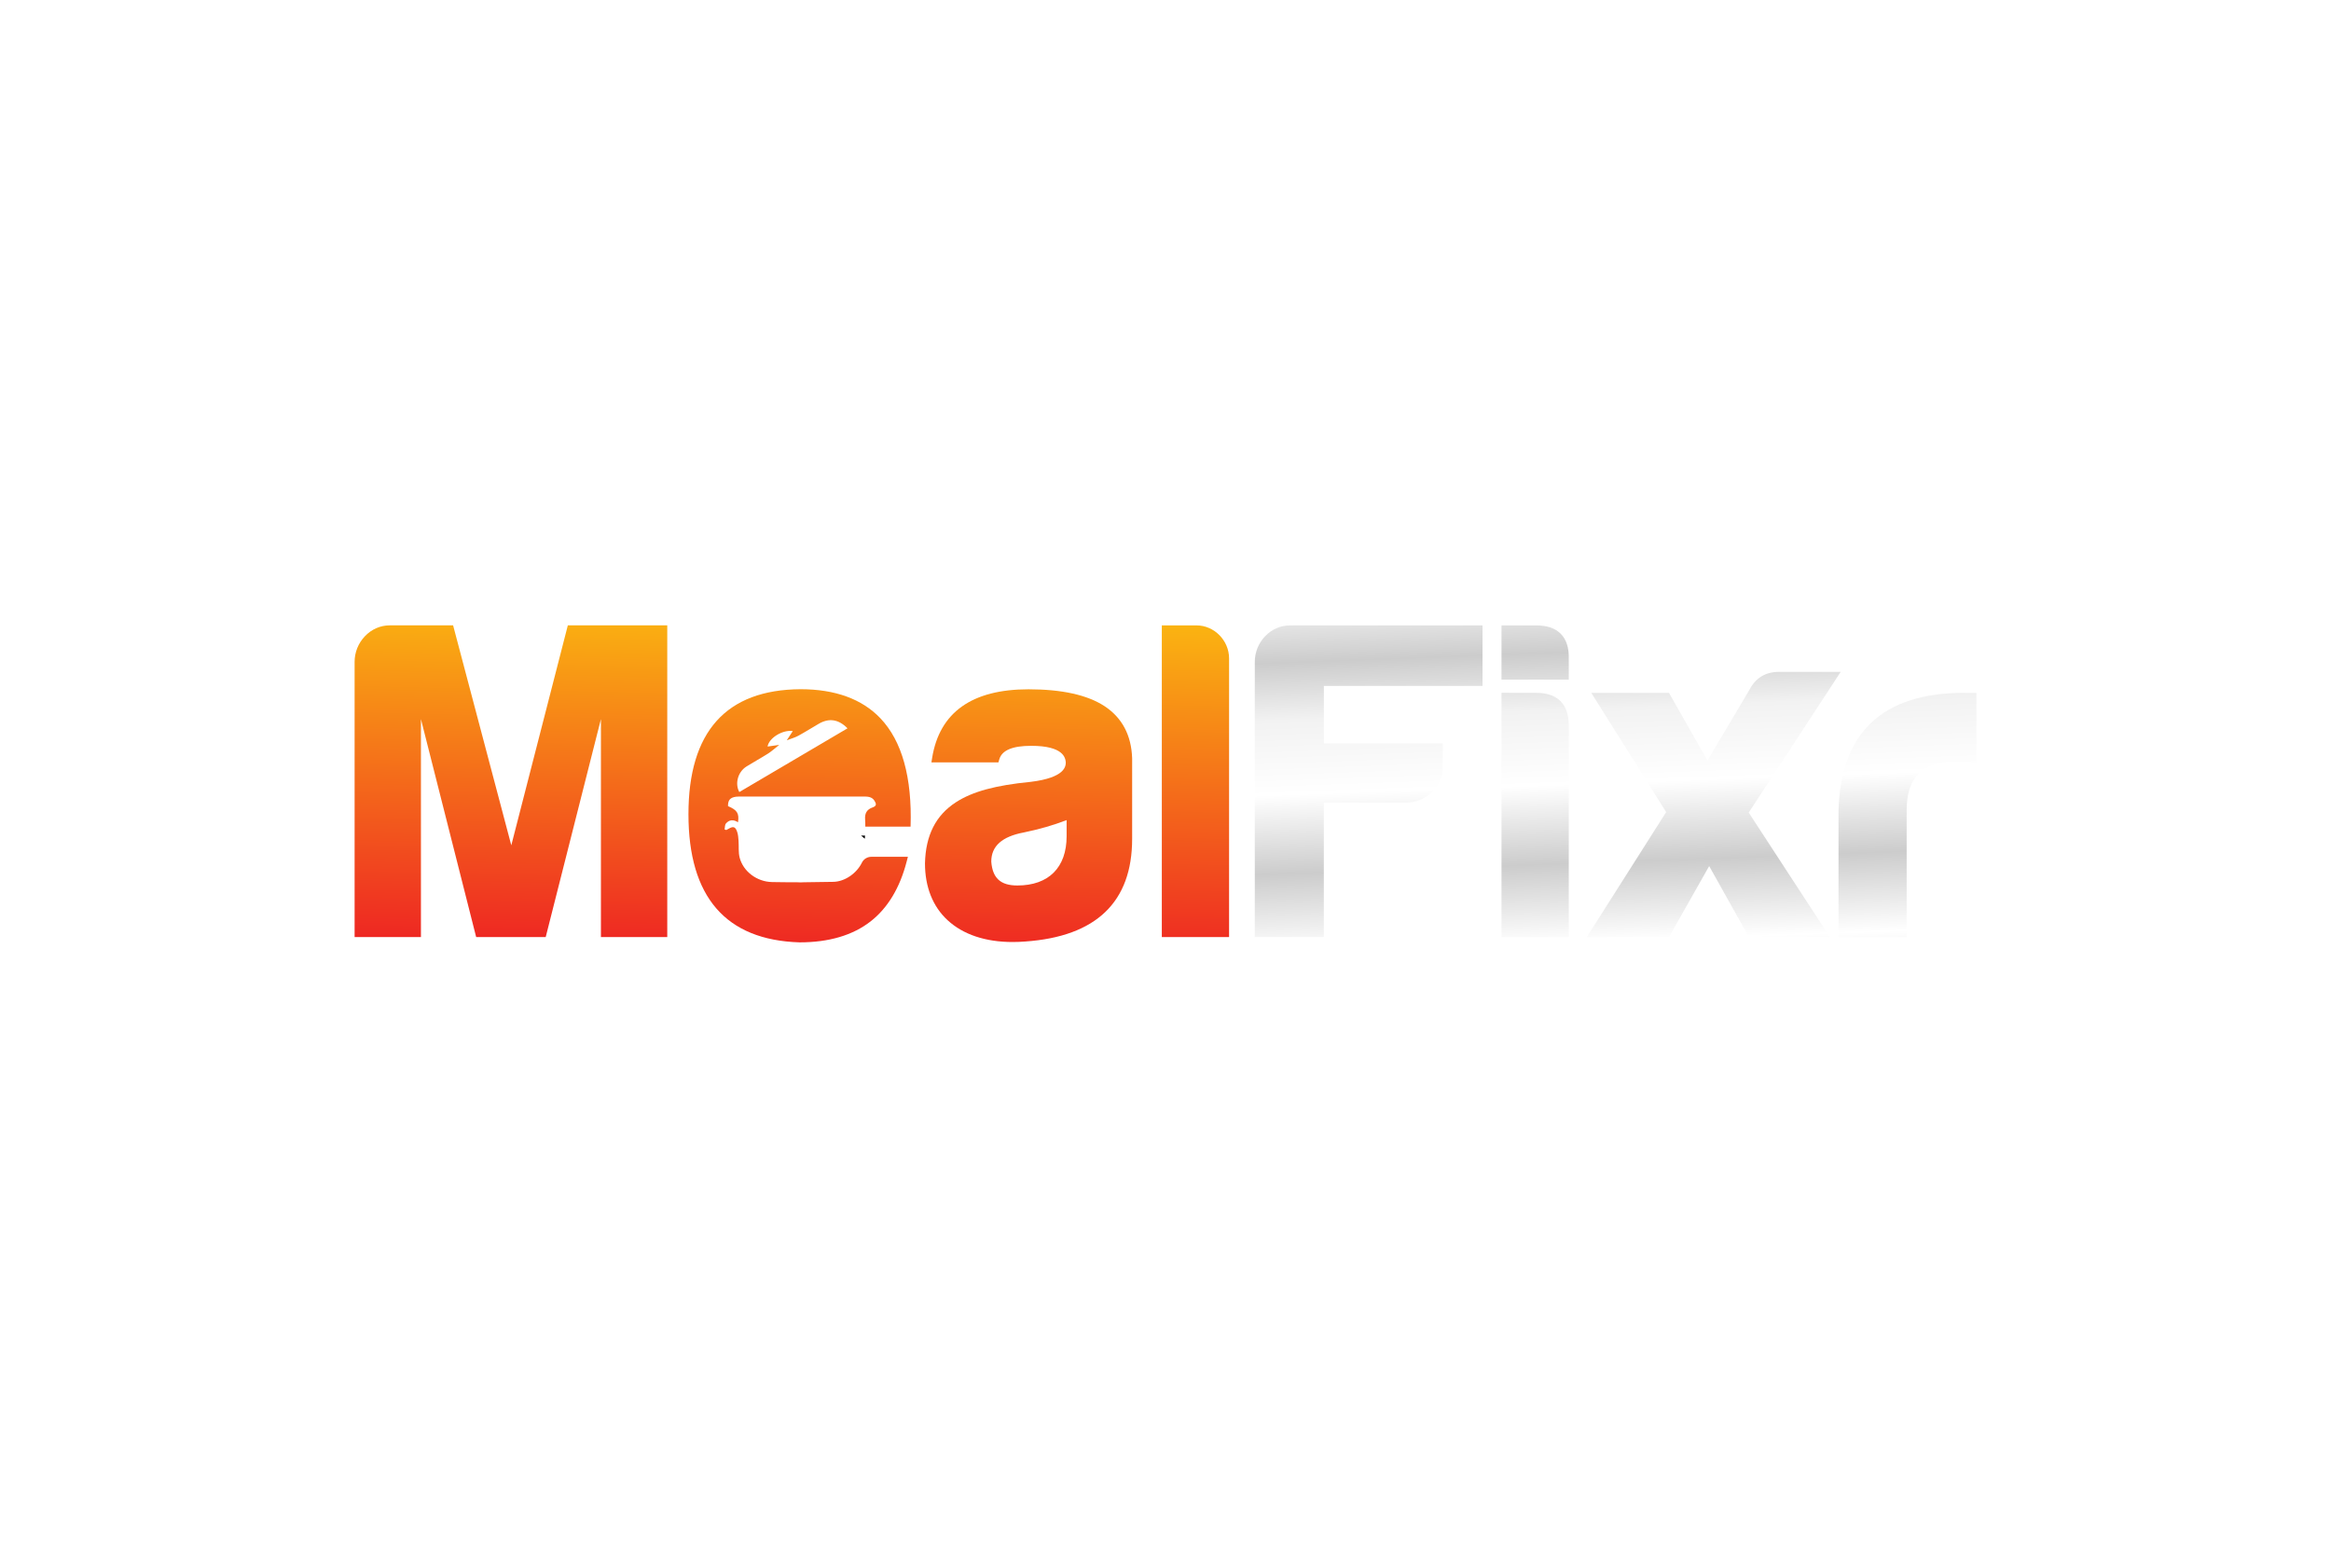
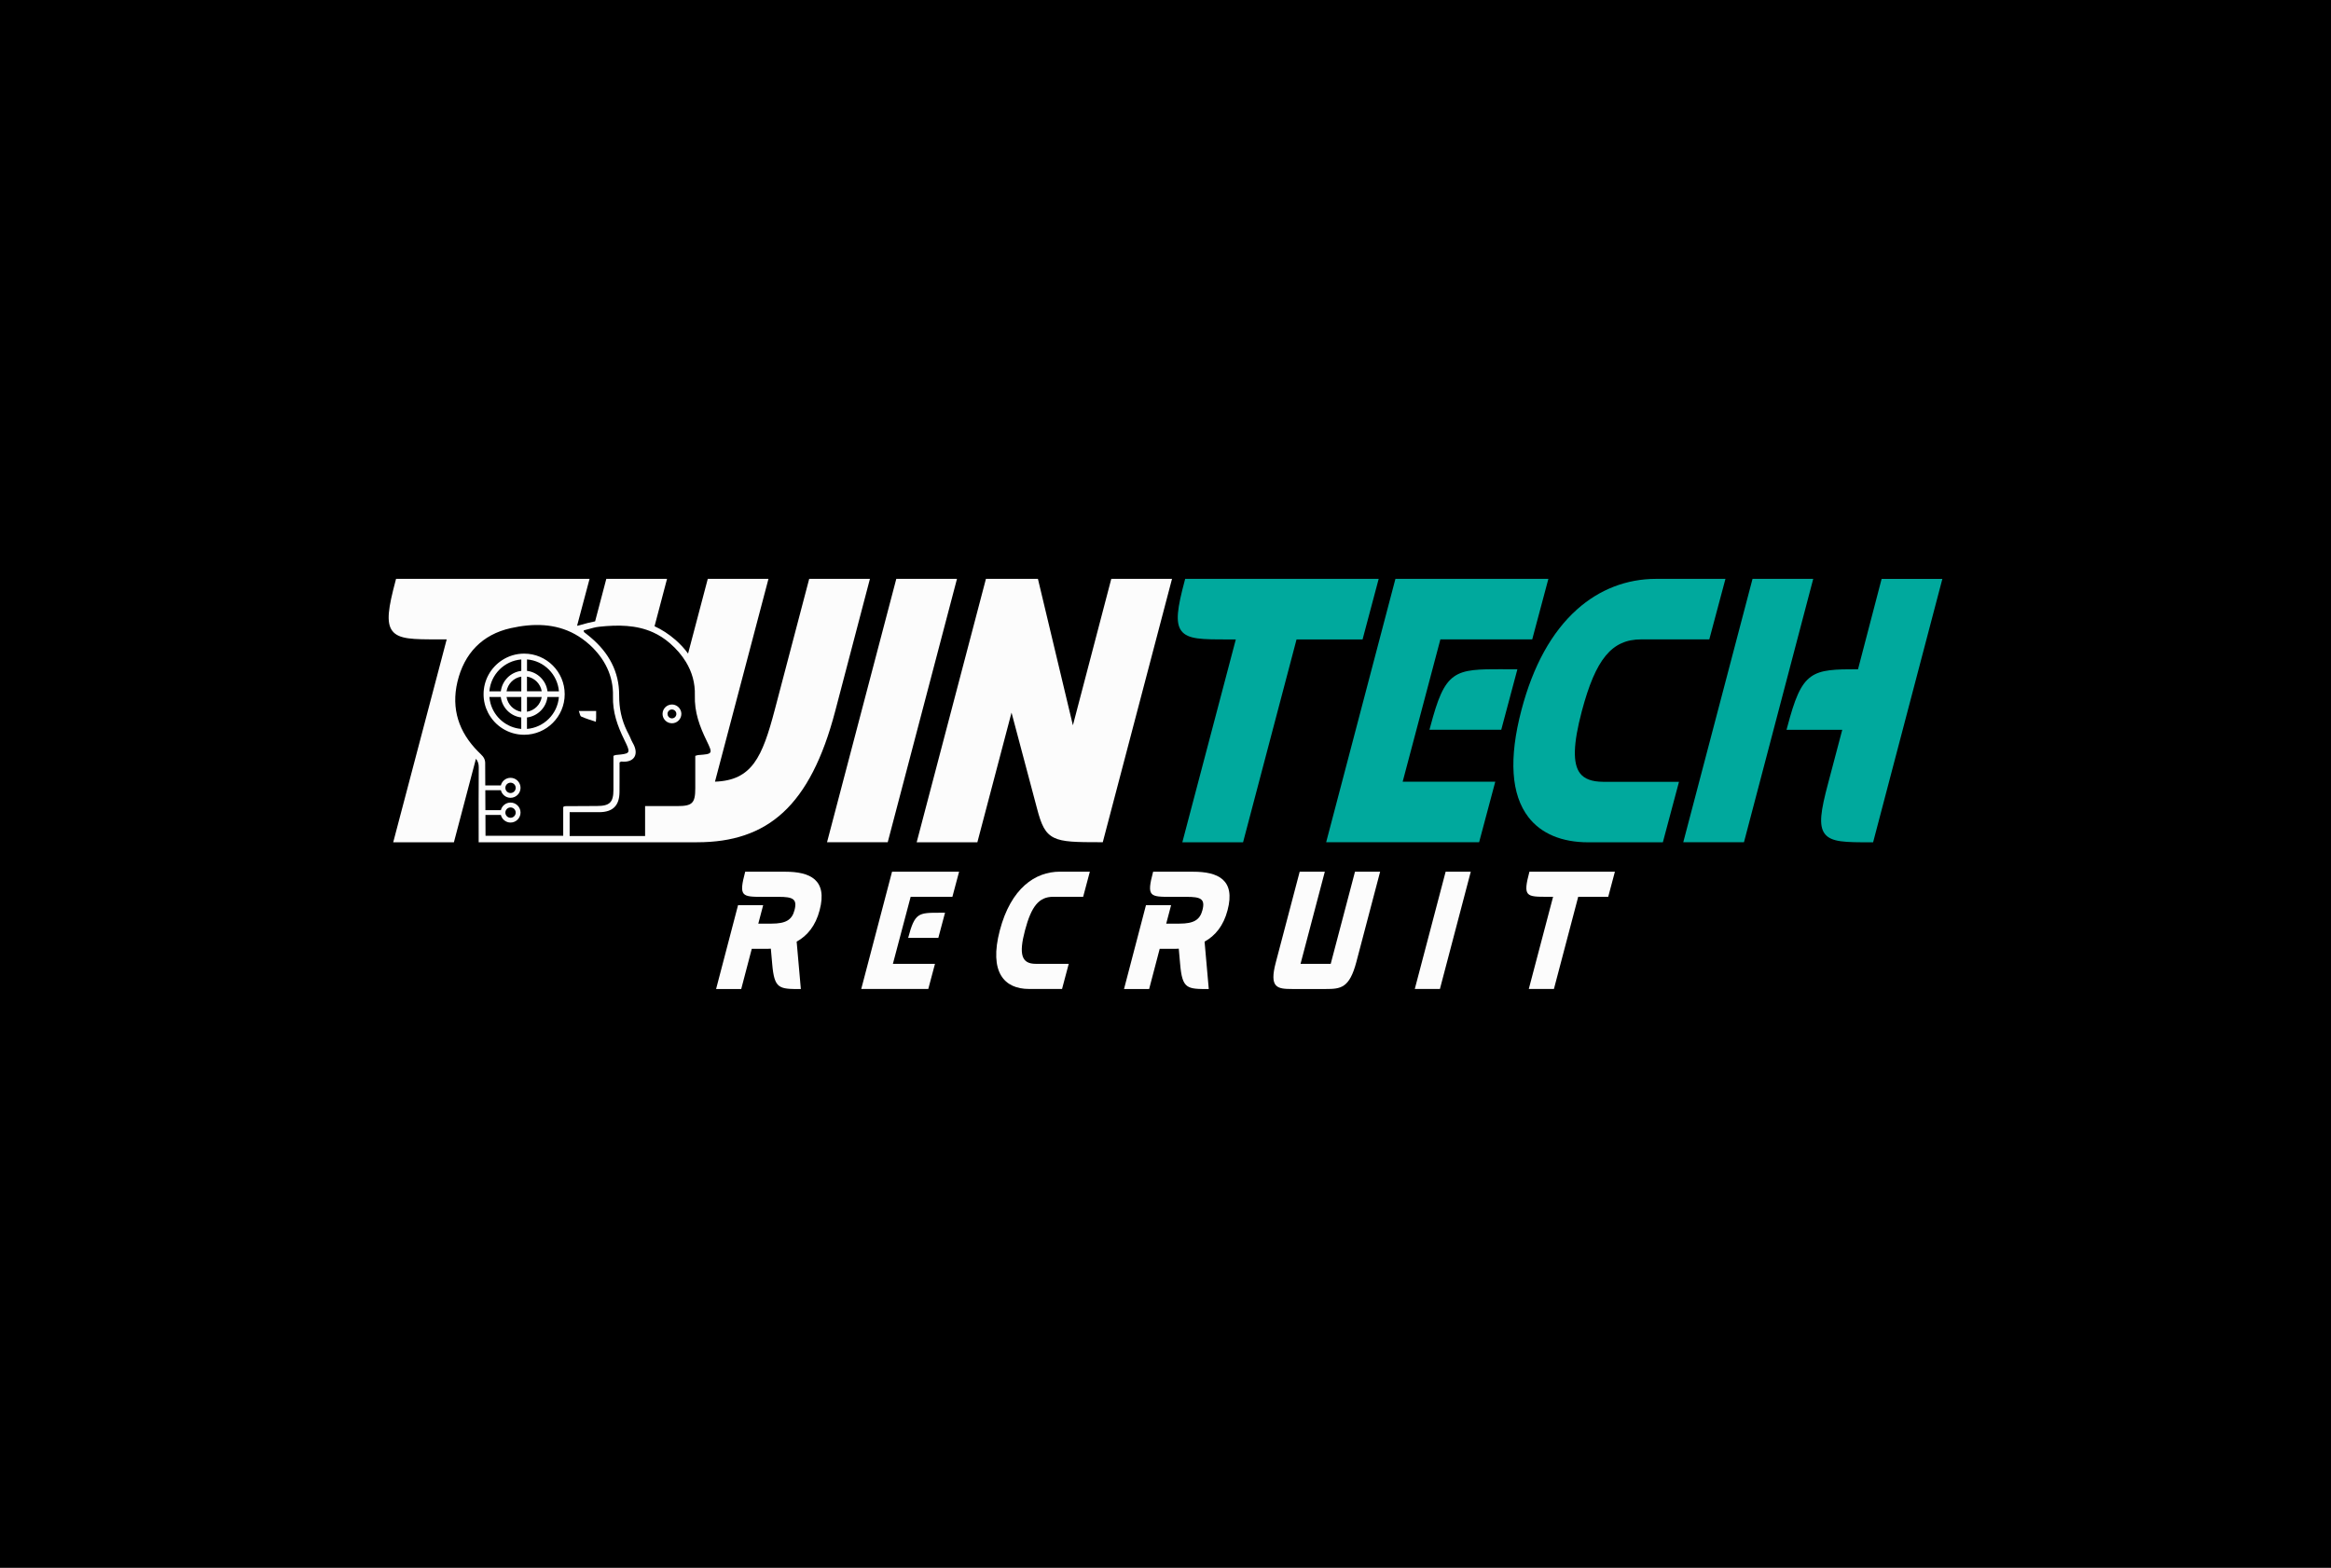
<svg xmlns="http://www.w3.org/2000/svg" version="1.1" id="Layer_1" x="0px" y="0px" viewBox="0 0 5500 3700" style="enable-background:new 0 0 5500 3700;" xml:space="preserve">
  <style type="text/css">
- 	.st0{fill:url(#SVGID_1_);}
- 	.st1{fill:url(#SVGID_2_);}
- 	.st2{fill:url(#SVGID_3_);}
- 	.st3{fill:url(#SVGID_4_);}
- 	.st4{fill:url(#SVGID_5_);}
- 	.st5{fill:url(#SVGID_6_);}
- 	.st6{fill:url(#SVGID_7_);}
- 	.st7{fill:url(#SVGID_8_);}
- 	.st8{fill:none;}
- 	.st9{fill:url(#SVGID_9_);}
+ 	.st0{fill:#FCFCFC;}
+ 	.st1{fill:#00A99D;}
</style>
+   <rect width="5500" height="3700" />
  <g>
-     <linearGradient id="SVGID_1_" gradientUnits="userSpaceOnUse" x1="1218.219" y1="1345.796" x2="1196.152" y2="2283.632">
-       <stop offset="0" style="stop-color:#FCC40F" />
-       <stop offset="1" style="stop-color:#ED1C24" />
-     </linearGradient>
-     <path class="st0" d="M1206.4,1994.9l-137.3-519.1H919.7c-22.3,0-43.2,9.2-59,26c-15.5,16.4-24,37.8-24,60.2v649.4h156.5V1697   l130.3,514.4h164.1l130.3-514.4v514.4h156.5v-735.6h-234.6L1206.4,1994.9z" />
-     <linearGradient id="SVGID_2_" gradientUnits="userSpaceOnUse" x1="2441.745" y1="1374.585" x2="2419.678" y2="2312.42">
-       <stop offset="0" style="stop-color:#FCC40F" />
-       <stop offset="1" style="stop-color:#ED1C24" />
-     </linearGradient>
-     <path class="st1" d="M2606,1666.4c-40.4-26.4-100.6-39.7-179.2-39.7c-133.4,0-209.9,54.4-227.4,161.7l-1.7,10.7h158.1l1.9-6.7   c6.1-21.7,30.8-32.3,75.5-32.3c76.5,0,80.5,28.6,81.5,38.7c0,9.5-1.3,36.3-82.5,46.3c-83.3,8.1-137.7,22.9-176.6,48.1   c-47.7,30.9-71.6,78.1-73.1,144.3l0,0.2c0,55.4,18.4,101.7,53.3,133.9c36.7,33.9,89.4,51.5,153.6,51.5c9.6,0,19.6-0.4,29.7-1.2   c167.3-11.7,252.2-93.2,252.2-242.3v-189.8l0-0.3C2669.5,1735,2647.5,1693.6,2606,1666.4z M2516.7,1973.4   c0,73.9-42.4,116.3-116.3,116.3c-39.6,0-58.6-17.4-61.5-56.5c0.1-36.5,25.3-59,77-68.7c36.2-7.4,70-17.2,100.8-29.1V1973.4z" />
-     <linearGradient id="SVGID_3_" gradientUnits="userSpaceOnUse" x1="2831.479" y1="1383.755" x2="2809.412" y2="2321.591">
-       <stop offset="0" style="stop-color:#FCC40F" />
-       <stop offset="1" style="stop-color:#ED1C24" />
-     </linearGradient>
-     <path class="st2" d="M2823.3,1475.9h-82v735.6H2900v-657.8C2900,1511.5,2864.9,1475.9,2823.3,1475.9z" />
-     <linearGradient id="SVGID_4_" gradientUnits="userSpaceOnUse" x1="3212.47" y1="1381.157" x2="3251.086" y2="2440.359">
-       <stop offset="3.517588e-02" style="stop-color:#F2F2F2" />
-       <stop offset="0.166" style="stop-color:#CCCCCC" />
-       <stop offset="0.294" style="stop-color:#F2F2F2" />
-       <stop offset="0.46" style="stop-color:#FFFFFF" />
-       <stop offset="0.636" style="stop-color:#CCCCCC" />
-       <stop offset="0.812" style="stop-color:#FFFFFF" />
-       <stop offset="1" style="stop-color:#CCCCCC" />
-     </linearGradient>
-     <path class="st3" d="M2984.7,1501.8c-15.5,16.4-24,37.8-24,60.2v649.4h162.9V1894h194.4c22.4,0,43.8-8.5,60.2-24   c16.7-15.8,26-36.8,26-59v-56.7h-280.5v-135.6H3498v-142.8h-454.3C3021.4,1475.9,3000.5,1485.1,2984.7,1501.8z" />
-     <linearGradient id="SVGID_5_" gradientUnits="userSpaceOnUse" x1="3614.549" y1="1366.497" x2="3653.166" y2="2425.7">
-       <stop offset="3.517588e-02" style="stop-color:#F2F2F2" />
-       <stop offset="0.166" style="stop-color:#CCCCCC" />
-       <stop offset="0.294" style="stop-color:#F2F2F2" />
-       <stop offset="0.46" style="stop-color:#FFFFFF" />
-       <stop offset="0.636" style="stop-color:#CCCCCC" />
-       <stop offset="0.812" style="stop-color:#FFFFFF" />
-       <stop offset="1" style="stop-color:#CCCCCC" />
-     </linearGradient>
-     <path class="st4" d="M3624.8,1475.9h-82V1604h158.7v-50.2c0.6-25.2-5.7-44.6-18.6-57.8C3669.9,1482.6,3650.4,1475.9,3624.8,1475.9z   " />
-     <linearGradient id="SVGID_6_" gradientUnits="userSpaceOnUse" x1="3600.54" y1="1367.008" x2="3639.157" y2="2426.21">
-       <stop offset="3.517588e-02" style="stop-color:#F2F2F2" />
-       <stop offset="0.166" style="stop-color:#CCCCCC" />
-       <stop offset="0.294" style="stop-color:#F2F2F2" />
-       <stop offset="0.46" style="stop-color:#FFFFFF" />
-       <stop offset="0.636" style="stop-color:#CCCCCC" />
-       <stop offset="0.812" style="stop-color:#FFFFFF" />
-       <stop offset="1" style="stop-color:#CCCCCC" />
-     </linearGradient>
-     <path class="st5" d="M3624.8,1635.1h-82v576.3h158.7v-499.6C3701.5,1661.7,3675,1635.1,3624.8,1635.1z" />
-     <linearGradient id="SVGID_7_" gradientUnits="userSpaceOnUse" x1="4023.698" y1="1351.581" x2="4062.315" y2="2410.782">
-       <stop offset="3.517588e-02" style="stop-color:#F2F2F2" />
-       <stop offset="0.166" style="stop-color:#CCCCCC" />
-       <stop offset="0.294" style="stop-color:#F2F2F2" />
-       <stop offset="0.46" style="stop-color:#FFFFFF" />
-       <stop offset="0.636" style="stop-color:#CCCCCC" />
-       <stop offset="0.812" style="stop-color:#FFFFFF" />
-       <stop offset="1" style="stop-color:#CCCCCC" />
-     </linearGradient>
-     <path class="st6" d="M4343.1,1585.6h-145.7c-31.4,0-54.7,14-69.2,41.6l-99.4,167.6l-90.8-159.6h-183.3l176.6,281.3l-187.3,295h194   l94.8-167.6l93.8,167.6h191.1l-191.6-293.9L4343.1,1585.6z" />
-     <linearGradient id="SVGID_8_" gradientUnits="userSpaceOnUse" x1="4479.236" y1="1334.972" x2="4517.853" y2="2394.174">
-       <stop offset="3.517588e-02" style="stop-color:#F2F2F2" />
-       <stop offset="0.166" style="stop-color:#CCCCCC" />
-       <stop offset="0.294" style="stop-color:#F2F2F2" />
-       <stop offset="0.46" style="stop-color:#FFFFFF" />
-       <stop offset="0.636" style="stop-color:#CCCCCC" />
-       <stop offset="0.812" style="stop-color:#FFFFFF" />
-       <stop offset="1" style="stop-color:#CCCCCC" />
-     </linearGradient>
-     <path class="st7" d="M4634.1,1635.1c-192.1,0-291.7,93.9-296.1,279l0,297.3h160.8v-299.2c0-76.1,35.3-113.1,107.9-113.1h56.7   v-163.9H4634.1z" />
-     <path class="st8" d="M1896.6,2082c-5.3,0-10.5,0-15.8,0.1c2.7,0.2,5.4,0.3,8.1,0.3C1891.5,2082.3,1894,2082.2,1896.6,2082z" />
-     <linearGradient id="SVGID_9_" gradientUnits="userSpaceOnUse" x1="1899.961" y1="1361.838" x2="1877.895" y2="2299.673">
-       <stop offset="0" style="stop-color:#FCC40F" />
-       <stop offset="1" style="stop-color:#ED1C24" />
-     </linearGradient>
-     <path class="st9" d="M1966.5,2081.1c-23.3,0.5-46.6,0.8-69.9,1c-2.5,0.2-5.1,0.3-7.7,0.3c-2.8,0-5.5-0.1-8.1-0.3   c-19.8,0-39.5-0.1-59.3-0.5c-35.8-0.7-67.9-25.2-76.3-57.6c-3.3-12.7-1.6-26.7-2.6-40.1c-0.5-7-1-14.3-3.3-20.9   c-4.3-12.4-9.2-13.6-20.5-7c-1.7,1-3.4,1.8-5.1,2.8c-1.3-0.4-2.7-0.9-4-1.3c0.9-4.7,0.4-10.7,3.1-14c7.9-9.5,18.1-9.7,28.5-3   c3.2-21-1.9-28.9-23.6-38.1c-0.2-14.1,5.2-20.4,19.1-22.2c2.2-0.3,4.5-0.4,6.8-0.4c97.5,0,195,0,292.5,0c10.4,0,21.1-0.2,27.4,10.2   c3.7,6.1,6,11.7-4.4,15.4c-13.5,4.7-18.9,13.5-17.9,28.1c0.4,5.8,0.6,11.5,0.5,17.3v0c0,0,0,0,0,0h106.8   c3.8-116.1-20.2-202.2-71.3-255.8c-43.3-45.4-106.7-68.5-188.4-68.5c-175.4,1.1-264.4,100.3-264.4,295c0,195.2,88.2,297,262,302.4   l0.3,0c69,0,125.3-16.6,167.4-49.4c40.4-31.5,69-78.9,85.1-141l3-11.5h-86.2c-9.4,0-18.1,5.2-22.3,13.7   C2021.1,2061.5,1993.1,2080.5,1966.5,2081.1z M1761.3,1808.9c16.8-10.5,34.2-19.9,50.9-30.5c8.5-5.4,15.9-12.3,26.4-20.5   c-11.4,1.6-19.2,2.7-27.5,3.9c3-20.1,35.6-40.2,59.5-36.5c-4.6,7.1-8.6,13.2-14.2,21.7c10.5-4,19.6-6.4,27.5-10.8   c16.3-8.9,32-18.9,48.1-28.2c24.3-14,46.7-10.6,67.7,10.8c-85.3,50.3-170.3,100.4-255.3,150.4   C1733.5,1849,1741.1,1821.6,1761.3,1808.9z" />
-     <path d="M2041,1972h-9.2l8.7,7.3c0.1-0.9,0.1-1.8,0.2-2.7C2040.8,1975.1,2040.9,1973.6,2041,1972z" />
+     <g>
+       <path class="st0" d="M1741.4,2136.2h59.3l-11.5,43.5h31.2c33.6,0,48.2-8.7,54.2-31.6c7.1-26.9-4-31.6-37.6-31.6h-35.2    c-51.4,0-59.3,0-43.5-59.3h94.5c58.1,0,100.4,18.6,81.1,91c-9.5,36.4-28.9,60.1-54.2,74l9.9,111.9c-51.4,0-62.5,0-67.6-59.3    l-3.2-36c-4.7,0.4-9.1,0.4-13.8,0.4h-31.2l-24.9,94.9h-59.3L1741.4,2136.2z" />
+       <path class="st0" d="M2104.8,2057.1H2263l-15.8,59.3h-98.5l-41.9,158.2h99.3l-15.8,59.3h-158.2L2104.8,2057.1z M2217.9,2154h11.9    l-15.8,59.3h-71.2C2158.6,2154,2166.5,2154,2217.9,2154z" />
+       <path class="st0" d="M2359.1,2195.5c26.1-99.3,83.4-138.4,141.6-138.4h70.8l-15.8,59.3h-70.8c-33.6,0-51.4,22.5-66.4,79.1    c-15,56.6-8.3,79.1,25.3,79.1h77.9l-15.8,59.3h-77.9C2369.8,2333.9,2333,2294.8,2359.1,2195.5z" />
+       <path class="st0" d="M2703.9,2136.2h59.3l-11.5,43.5h31.2c33.6,0,48.2-8.7,54.2-31.6c7.1-26.9-4-31.6-37.6-31.6h-35.2    c-51.4,0-59.3,0-43.5-59.3h94.5c58.1,0,100.4,18.6,81.1,91c-9.5,36.4-28.9,60.1-54.2,74l9.9,111.9c-51.4,0-62.5,0-67.6-59.3    l-3.2-36c-4.7,0.4-9.1,0.4-13.8,0.4h-31.2l-24.9,94.9h-59.3L2703.9,2136.2z" />
+       <path class="st0" d="M3010.4,2270.7l56.2-213.5h59.3l-57.3,217.5h71.2l57.3-217.5h59.3l-56.2,213.5c-16.2,60.9-36.4,63.3-72,63.3    h-79.1C3013.6,2333.9,2994.2,2331.6,3010.4,2270.7z" />
+       <path class="st0" d="M3411,2057.1h59.3l-72.8,276.8h-59.3L3411,2057.1z" />
+       <path class="st0" d="M3664.5,2116.4h-12.3c-51.4,0-59.3,0-43.5-59.3h201.7l-15.8,59.3h-70.8l-57.3,217.5h-59.3L3664.5,2116.4z" />
+     </g>
+     <g>
+       <path class="st0" d="M2052.6,1366.1h-143.3l-81.3,309.2c-29.5,111.9-53.6,166.3-141,169.4l126.2-478.6H1670l-46.5,176.3    c-8.4-11.6-18.3-22.3-29.6-32.2c-16-13.9-32.5-24.5-49.5-32.3l29.5-111.9h-143.3l-26.4,100.3c-11.6,2.3-23.2,5.2-34.9,8.7    c-2.4,0.7-5,1.4-7.7,1.8l29.5-110.8H934.5l-1.2,4.6c-16.8,63.1-22.6,98.7-7.6,118.3c15.4,20,48.7,20,109.3,20h19l-126.2,478.8    H1071l52-197.1c4.5,5.9,6.7,11.9,6.6,20.2c-0.5,52.7-0.2,105.4-0.2,158.1c0,5.8,0,11.6,0,18.8c46.2,0,92.1,0,137.8,0h269.5h107.6    c42.6,0,79.3-5.4,112.5-16.6c34.6-11.7,64.4-29.3,91-53.8c53.4-49.2,93.6-127.3,122.8-238.8L2052.6,1366.1z M1328.9,1904.4    c0,21.9,0,44.3,0,68c-19.3,0-38.5,0-57.6,0c-41.9,0-83.6,0-125.7,0l-0.2-49.1h36.4c2.6,10.2,11.8,17.9,22.8,17.9    c13,0,23.6-10.6,23.6-23.6c0-13-10.6-23.6-23.6-23.6c-11,0-20.3,7.6-22.8,17.9h-36.5l-0.2-47h36.7c2.6,10.2,11.8,17.9,22.8,17.9    c13,0,23.6-10.6,23.6-23.6c0-13-10.6-23.6-23.6-23.6c-11,0-20.3,7.6-22.8,17.9H1145l-0.2-50.4c0.4-10-3-16.3-10.4-23.3    c-2.4-2.2-4.6-4.4-6.8-6.7c-44.7-45.3-63.4-100-48.3-164c15.9-67,58.7-111.8,125.8-126.7c52.9-11.8,104.9-11.3,151.2,14.1    c11.6,6.4,22.8,14.3,33.7,24c0.5,0.4,0.9,0.8,1.4,1.2c35.5,32.5,56.2,73.5,54.9,121.2c-1,37.9,10.6,70.1,26.6,102.7    c0.2,0.4,0.4,0.9,0.6,1.3c13.5,27.4,14.2,31.1-8.9,33.7c-3.3,0.4-7,0.7-11.3,1.1c-1.5,0.1-3,1-5.9,2c0,26.5,0,53.3,0,80.1    c0,29.6-8.7,38.2-38.6,38.3c-25.3,0.1-50.6,0.2-75.8,0.4C1331.9,1902.7,1331,1903.4,1328.9,1904.4z M1192.4,1917.7    c0-6.7,5.5-12.2,12.2-12.2s12.2,5.5,12.2,12.2c0,6.7-5.5,12.2-12.2,12.2S1192.4,1924.4,1192.4,1917.7z M1192.4,1859.3    c0-6.7,5.5-12.2,12.2-12.2s12.2,5.5,12.2,12.2c0,6.7-5.5,12.2-12.2,12.2S1192.4,1866,1192.4,1859.3z M1647.4,1781.9    c-1.5,0.1-3.1,0.8-6.9,1.9c0,25.1,0,50.7,0,76.3c0,35.4-6.9,42.2-42.6,42.2c-24.6,0-49.3,0-75.8,0c0,24.1,0,46.9,0,70.6    c-60.2,0-118.6,0-178,0c0-18.5,0-36.4,0-56.2c24,0,47,0.1,70,0c32-0.2,47.4-15.6,47.6-47.5c0-8.1,0.1-16.2,0.1-24.2    c0-15.4,0-30.7,0-45.7c2.4-1.2,3.3-2.2,4.2-2.1c30.3,3.3,42.8-16.9,27-43.9c-3.8-6.5-6-13.8-9.6-20.4c-1.4-2.6-2.7-5.2-4-7.8    c-12.9-26.4-18.7-53.8-18.5-84.4c0.3-55.6-24.8-100.6-66.6-135.9c-1.6-1.4-3.3-2.7-4.9-4.1c-3.7-3-7.5-6-11.3-9    c-0.3-0.2-0.2-0.9-0.9-4c7.7-1.9,15.4-4.3,23.2-6.2c4.4-1.1,8.8-1.9,13.3-2.4c44.4-4.8,87.8-4.5,127.1,13.2    c14,6.3,27.4,14.8,40.2,26c15.1,13.2,27.8,27.9,37.5,43.9c14.2,23.4,21.9,49.7,21,78.8c-1.2,39.7,11.3,73.3,27.9,107.3    C1682.3,1779.1,1681.7,1779.4,1647.4,1781.9z" />
+       <polygon class="st0" points="2114.8,1366.1 1951.4,1987.6 2094.6,1987.6 2258,1366.1   " />
+       <path class="st0" d="M2531.5,1711.7l-82.5-345.6h-122.7l-163.4,621.6h143.2l80.6-306l60.2,226.5c10,38.2,18.6,58.2,40.2,68.8    c20.8,10.2,52.1,10.6,110.2,10.6h4.7l163.4-621.6h-143.3L2531.5,1711.7z" />
+       <path class="st1" d="M3253,1366.1h-456.6l-1.2,4.6c-16.8,63.1-22.6,98.7-7.6,118.3c15.4,20,48.7,20,109.3,20h19l-126.2,478.8    h143.3l126.2-478.8h155.8L3253,1366.1z" />
+       <polygon class="st1" points="3398.6,1508.9 3615.3,1508.9 3653.4,1366.1 3292.5,1366.1 3129.1,1987.6 3490,1987.6 3528.1,1844.8     3309.6,1844.8   " />
+       <path class="st1" d="M3546.2,1579.3c-56.9,0-91.2,0-115.6,17.5c-25.4,18.1-38.7,53.8-55.7,117.7l-2.1,7.7h169.4l38.1-142.8H3546.2    z" />
+       <path class="st1" d="M3728.2,1825c-17.7-23-16.3-69.5,4.1-146.6c32.8-123.6,70.9-169.5,140.3-169.5h160.5l38.1-142.8h-163.8    c-69.2,0-133.6,24.9-186.3,72c-59.7,53.3-103.8,133.1-131.2,237.3c-30.2,114.7-24.6,199.9,16.6,253.3    c29.8,38.6,78.5,59.1,140.8,59.1h176.2l38.1-142.8h-179.5C3756,1844.8,3738.4,1838.3,3728.2,1825z" />
+       <polygon class="st1" points="4135.1,1366.1 3971.7,1987.6 4114.9,1987.6 4278.3,1366.1   " />
+       <path class="st1" d="M4439.7,1366.1l-55.7,213.3c-54,0-87.1,0.5-110.9,17.5c-25.4,18.1-38.7,53.8-55.7,117.7l-2.1,7.7h131.5    l-33.6,127.2c-16.8,63.1-22.6,98.7-7.6,118.3c15.4,20,48.7,20,109.3,20h4.7l163.4-621.6H4439.7z" />
+       <path class="st0" d="M1591.6,1663.5c-1.9-0.6-4-0.9-6.1-0.9c-12.2,0-22.2,9.9-22.2,22.2c0,10.4,7.3,19.2,17,21.5    c1.7,0.4,3.4,0.6,5.2,0.6c12.2,0,22.2-9.9,22.2-22.2C1607.6,1674.7,1600.8,1666.2,1591.6,1663.5z M1585.5,1695.3    c-0.8,0-1.5-0.1-2.2-0.2c-4.7-1-8.3-5.2-8.3-10.3c0-5.8,4.7-10.5,10.5-10.5c1.1,0,2.2,0.2,3.1,0.5c4.3,1.3,7.3,5.3,7.3,10    C1595.9,1690.6,1591.2,1695.3,1585.5,1695.3z" />
+       <path class="st0" d="M1365.7,1677.9c2.3,5.6,2.9,11.8,5.7,13.1c10.9,4.9,22.5,8.3,34.5,12.4c0.2-2.8,0.6-5.9,0.7-8.9    c0.1-5.2,0-10.5,0-16.6C1392.9,1677.9,1380.4,1677.9,1365.7,1677.9z" />
+       <path class="st0" d="M1236.7,1542.5c-19.4,0-37.4,5.8-52.5,15.8c-26,17.1-43.2,46.6-43.2,80c0,15.7,3.8,30.6,10.6,43.7    c15.9,30.9,48.1,52,85.1,52c52.8,0,95.7-42.9,95.7-95.7C1332.4,1585.4,1289.5,1542.5,1236.7,1542.5z M1230,1720.2    c-34.9-2.8-63.6-27.5-72.6-60.2c-1.3-4.9-2.2-9.9-2.7-15.1h6.6h20.3c3.1,25.2,23.1,45.3,48.3,48.3V1720.2z M1230,1679.7    c-17.8-2.9-31.9-17-34.8-34.8h34.8V1679.7z M1230,1631.5h-34.8c2.9-17.8,17-31.9,34.8-34.7V1631.5z M1230,1583.2    c-25.2,3.1-45.2,23.1-48.3,48.3h-16.8h-10.2c1.6-19.9,10.4-37.8,23.7-51.2c13.4-13.5,31.5-22.4,51.6-24V1583.2z M1243.4,1596.7    c17.8,2.9,31.9,17,34.8,34.7h-34.8V1596.7z M1243.4,1644.9h34.8c-2.9,17.8-17,31.9-34.8,34.8V1644.9z M1243.4,1720.2v-27    c25.2-3.1,45.3-23.1,48.3-48.3h27C1315.5,1684.9,1283.5,1716.9,1243.4,1720.2z M1291.8,1631.5c-3.1-25.2-23.1-45.2-48.3-48.3v-27    c40,3.2,72,35.2,75.3,75.3H1291.8z" />
+     </g>
  </g>
</svg>
